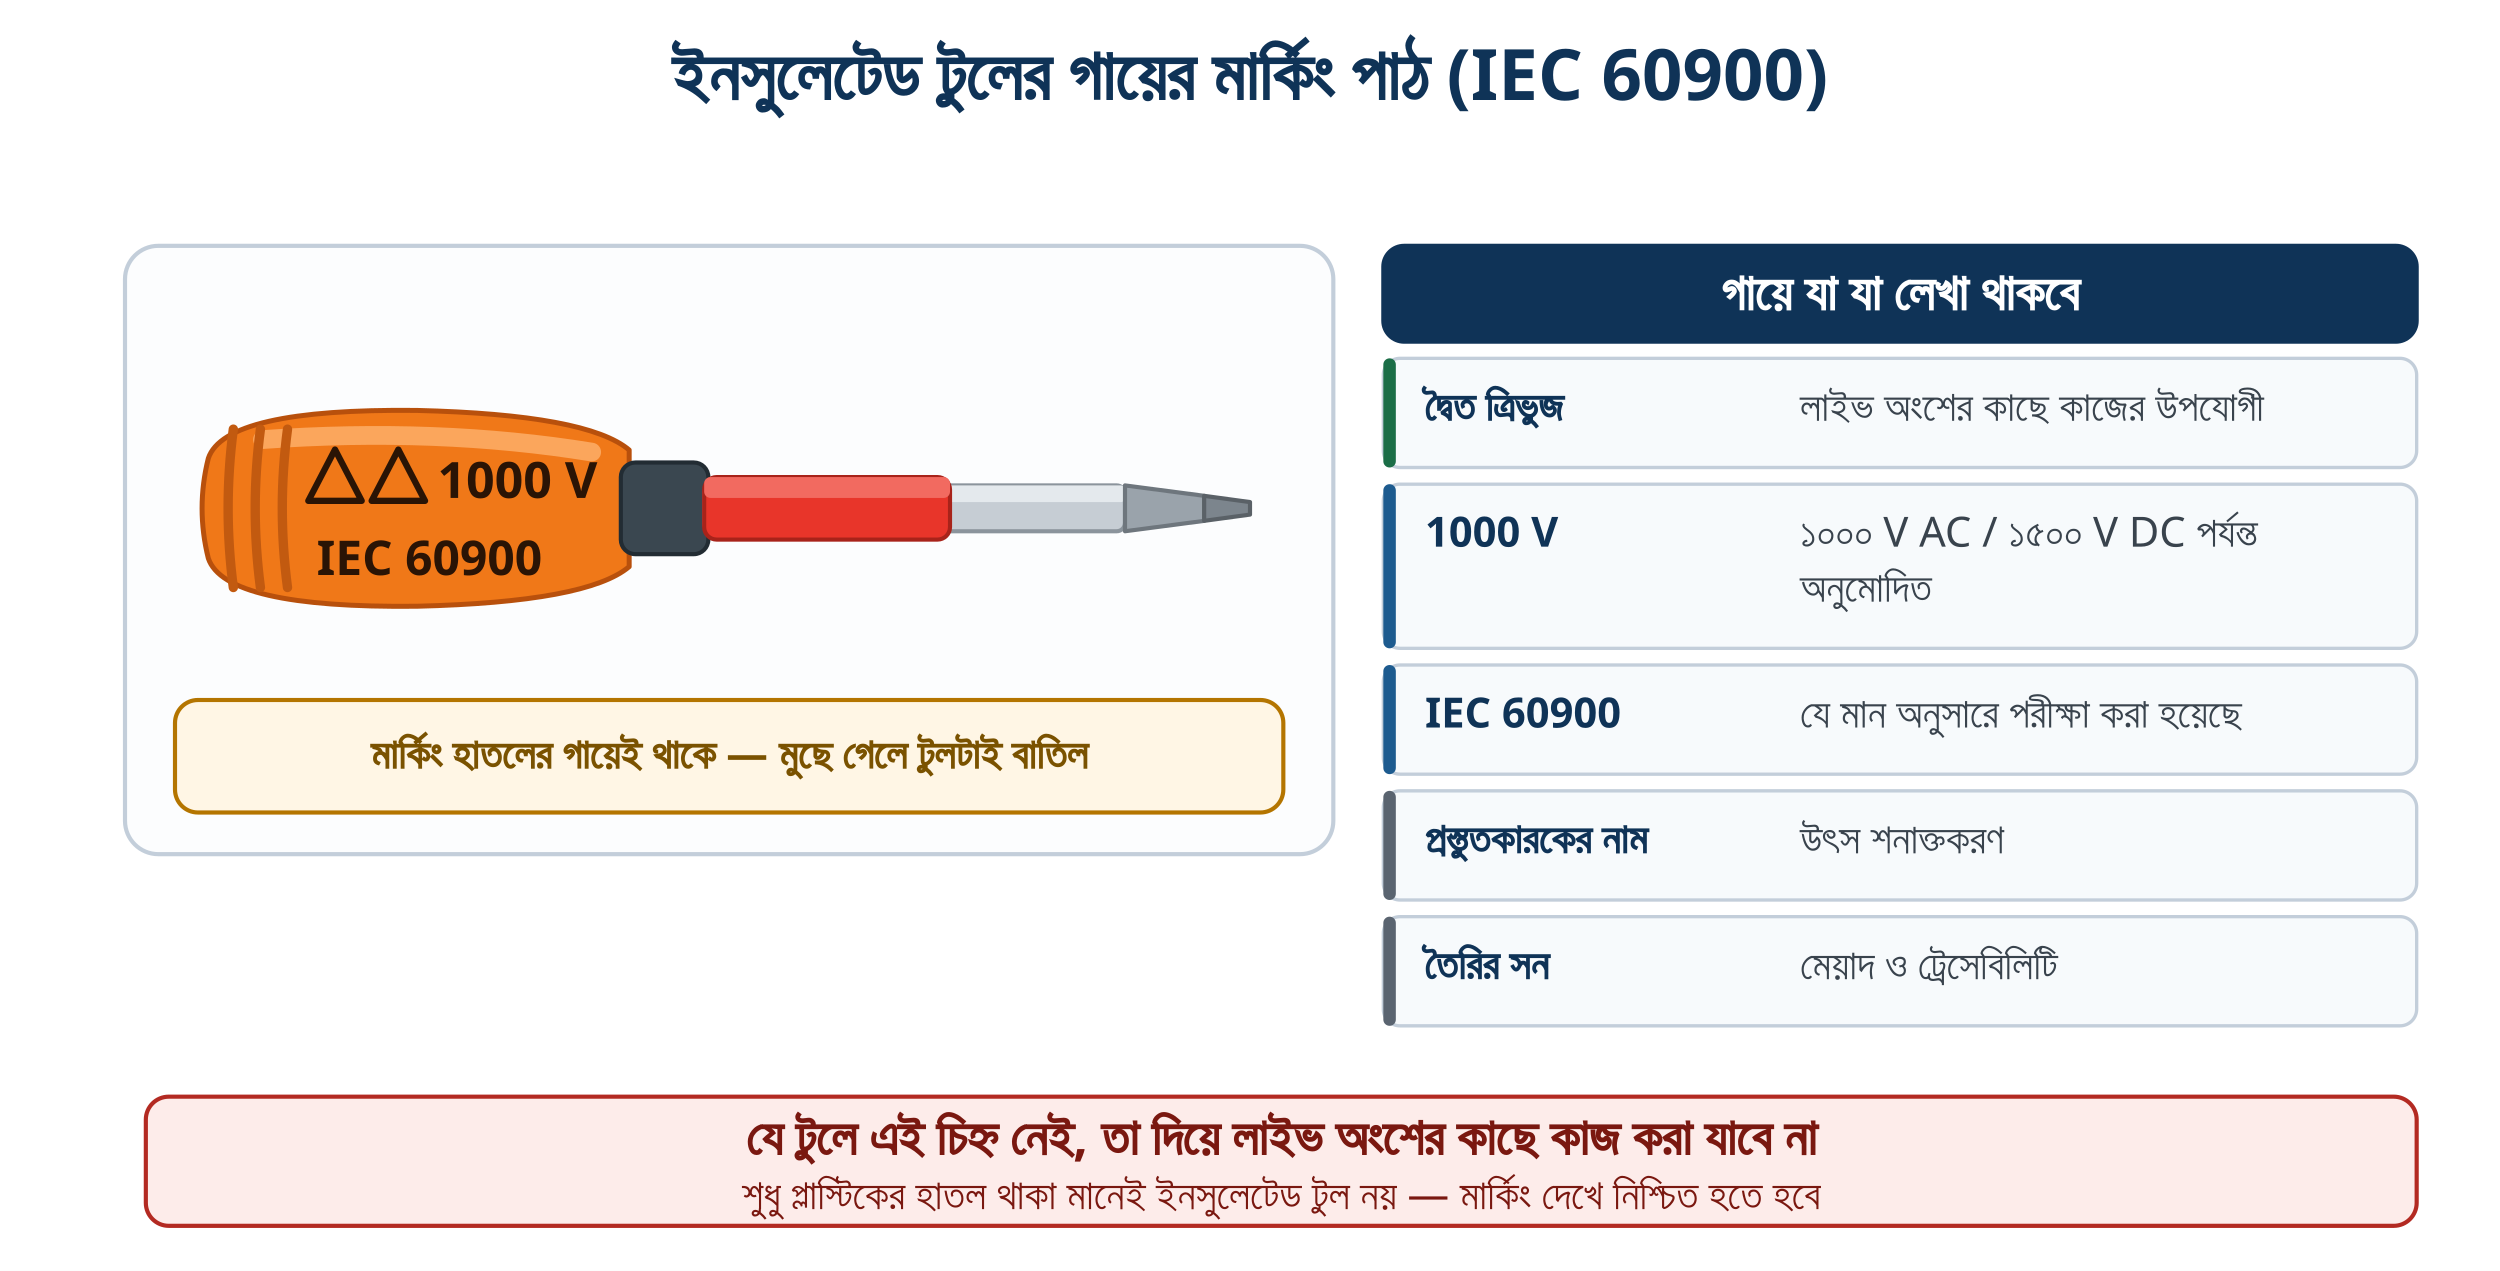
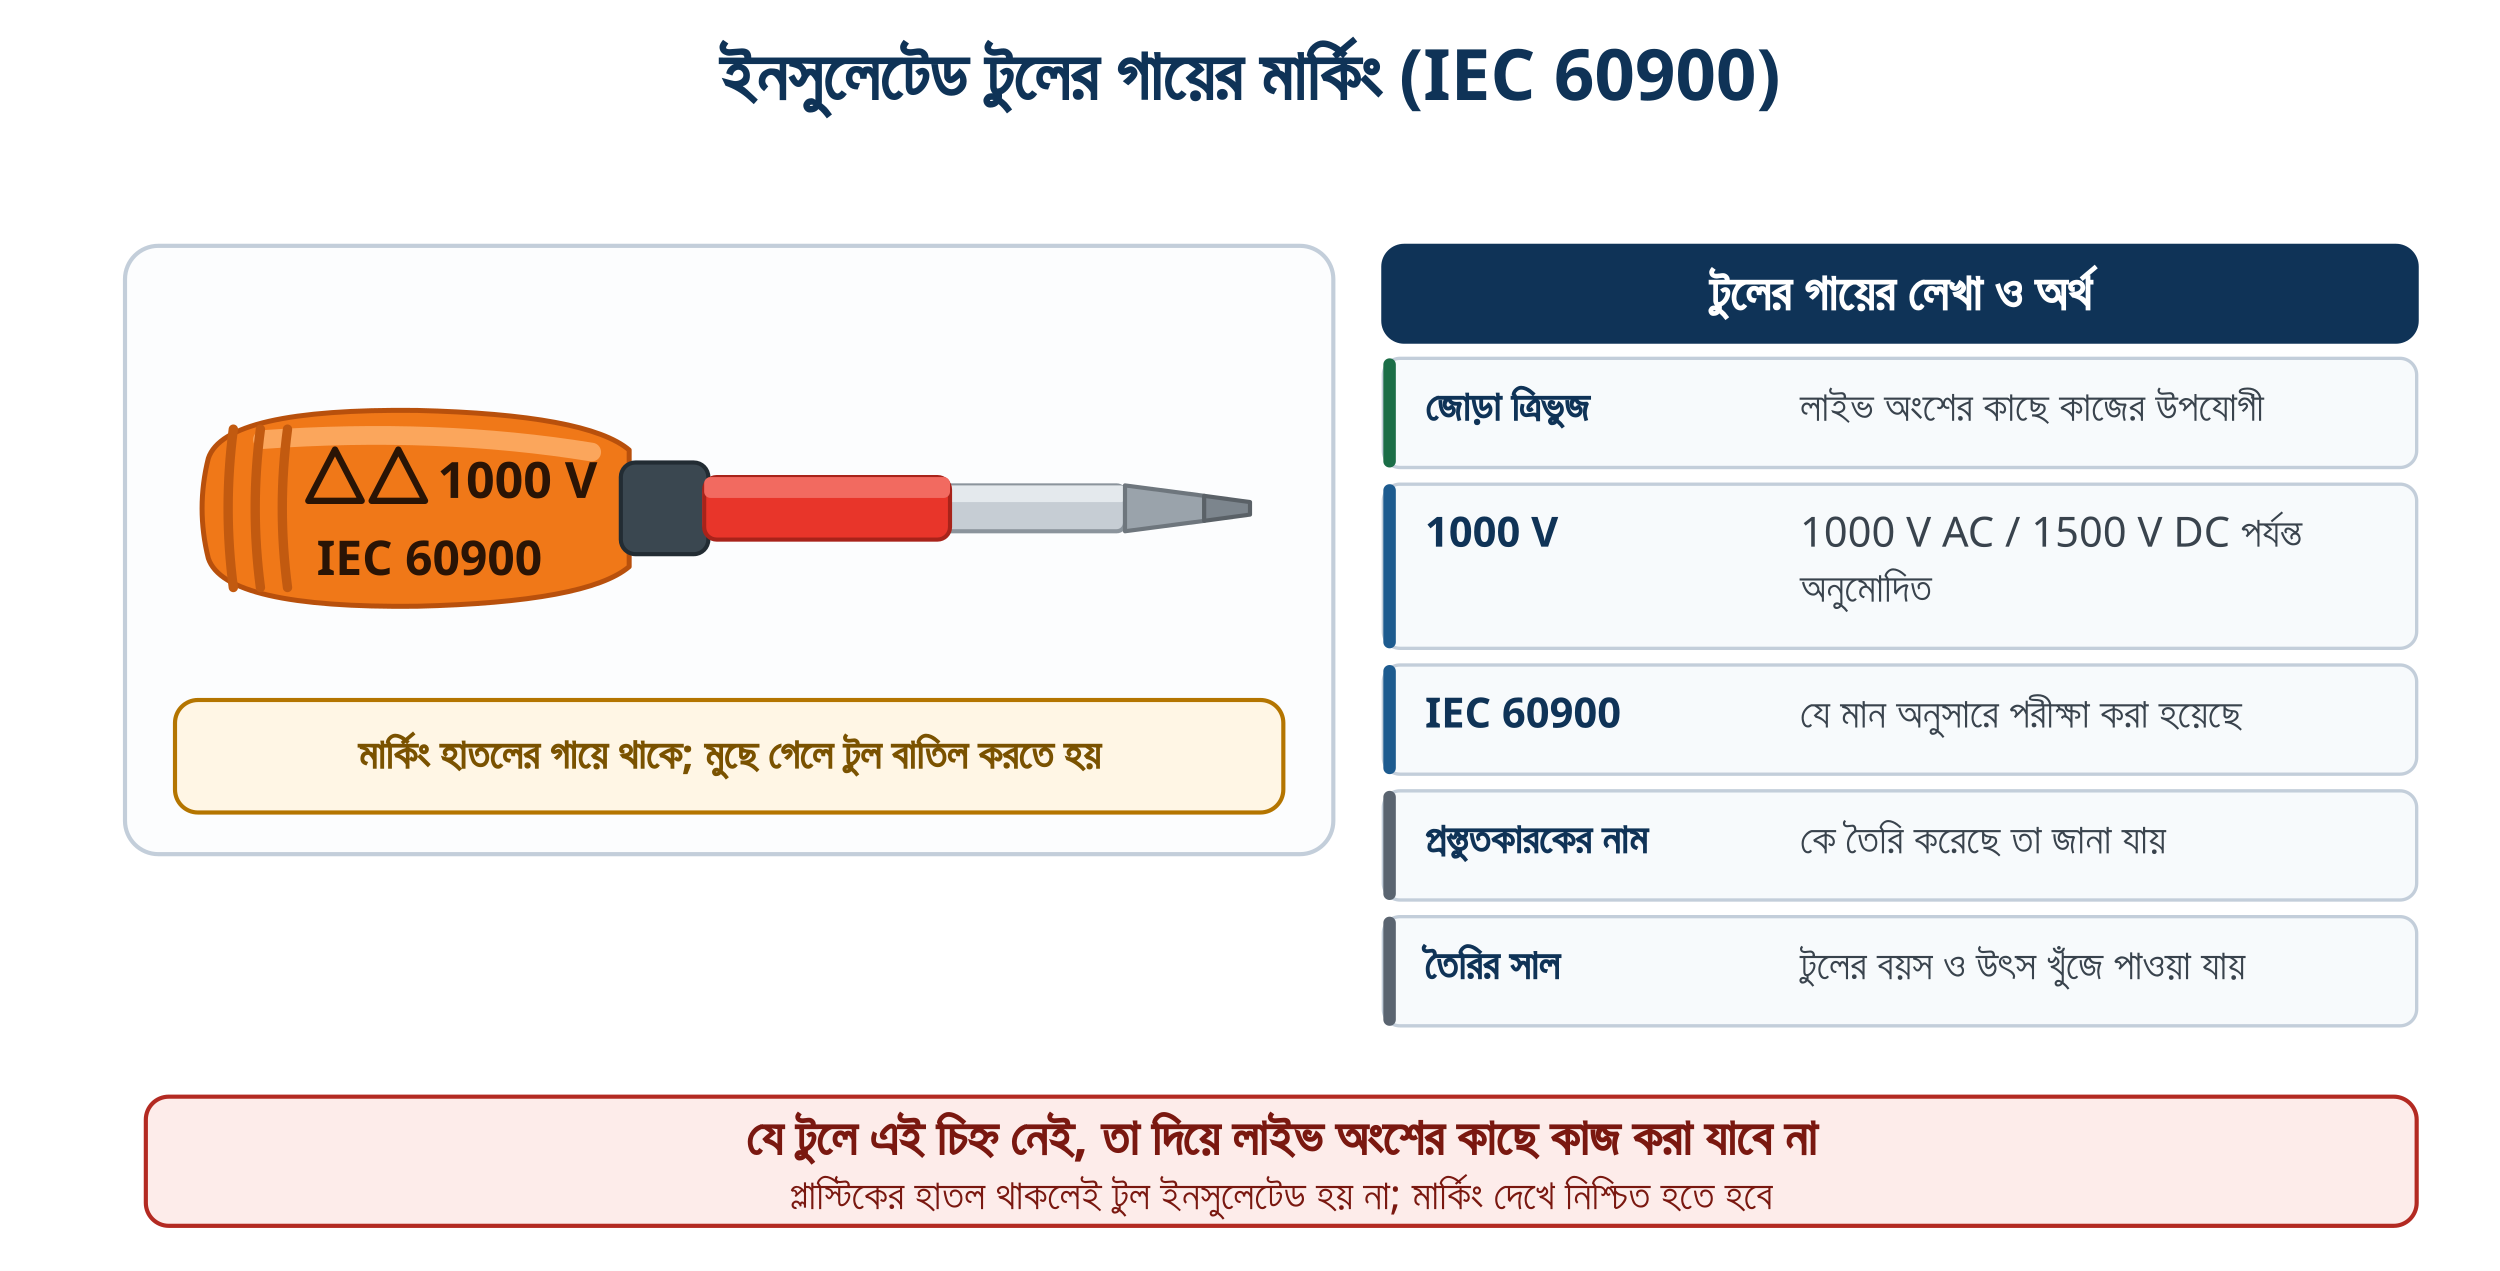
<svg xmlns="http://www.w3.org/2000/svg" width="1200" height="610" viewBox="0 0 1200 610">
  <rect width="1200" height="610" fill="#FFFFFF" />
-   <text x="600.0" y="48.0" font-family="Kalpurush" font-size="34" font-weight="700" fill="#0F3357" text-anchor="middle">ইনসুলেটেড টুলের গায়ের মার্কিং পাঠ (IEC 60900)</text>
+   <text x="600.0" y="48.0" font-family="Kalpurush" font-size="34" font-weight="700" fill="#0F3357" text-anchor="middle">ইনসুলেটেড টুলের গায়ের মার্কিং (IEC 60900)</text>
  <rect x="60.0" y="118.0" width="580.0" height="292.0" rx="16" fill="#FCFDFE" stroke="#C3CEDA" stroke-width="2" />
  <path d="M 302 216.0 Q 282 199.0 200 197.0 Q 108 196.0 100 220.0 Q 94 244.0 100 268.0 Q 108 292.0 200 291.0 Q 282 289.0 302 272.0 Z" fill="#F07818" stroke="#B8500C" stroke-width="2.4" stroke-linecap="round" stroke-linejoin="round" />
  <path d="M 126 211.0 Q 210 205.0 284 217.0" fill="none" stroke="#FBA65C" stroke-width="9" stroke-linecap="round" stroke-linejoin="round" />
  <path d="M 112 206.0 Q 107 244.0 112 282.0" fill="none" stroke="#C25A10" stroke-width="4.5" stroke-linecap="round" stroke-linejoin="round" />
  <path d="M 125 206.0 Q 120 244.0 125 282.0" fill="none" stroke="#C25A10" stroke-width="4.5" stroke-linecap="round" stroke-linejoin="round" />
  <path d="M 138 206.0 Q 133 244.0 138 282.0" fill="none" stroke="#C25A10" stroke-width="4.5" stroke-linecap="round" stroke-linejoin="round" />
  <rect x="298.0" y="222.0" width="42.0" height="44.0" rx="7" fill="#3A4750" stroke="#222C33" stroke-width="2" />
  <rect x="338.0" y="233.0" width="202.0" height="22.0" rx="4" fill="#C6CDD4" stroke="#8B949C" stroke-width="2" />
  <rect x="338.0" y="233.0" width="202.0" height="8.0" rx="2" fill="#E4E9ED" stroke="none" stroke-width="0" />
  <rect x="338.0" y="229.0" width="118.0" height="30.0" rx="6" fill="#E8352A" stroke="#A8231A" stroke-width="2" />
  <rect x="338.0" y="229.0" width="118.0" height="10.0" rx="3" fill="#F26A60" stroke="none" stroke-width="0" />
  <polygon points="540.0,233.0 578.0,238.0 578.0,250.0 540.0,255.0" fill="#9AA3AB" stroke="#6E767D" stroke-width="2" stroke-linejoin="round" />
  <polygon points="578.0,238.0 600.0,241.0 600.0,247.0 578.0,250.0" fill="#7C858D" stroke="#5A6167" stroke-width="2" stroke-linejoin="round" />
  <polygon points="160.8,215.8 173.6,240.4 148.0,240.4" fill="none" stroke="#2A1405" stroke-width="3.04" stroke-linejoin="round" />
  <polygon points="191.2,215.8 204.0,240.4 178.4,240.4" fill="none" stroke="#2A1405" stroke-width="3.04" stroke-linejoin="round" />
  <text x="210.0" y="239.0" font-family="Kalpurush" font-size="24" font-weight="700" fill="#2A1405" text-anchor="start">1000 V</text>
  <text x="152.0" y="276.0" font-family="Kalpurush" font-size="23" font-weight="700" fill="#2A1405" text-anchor="start">IEC 60900</text>
  <rect x="84.0" y="336.0" width="532.0" height="54.0" rx="11" fill="#FFF6E5" stroke="#B47500" stroke-width="2" />
-   <text x="350.0" y="369.0" font-family="Kalpurush" font-size="20" font-weight="700" fill="#7A5200" text-anchor="middle">মার্কিং হাতলের গায়েই থাকে — মুছে গেলে টুলটাই বাতিল</text>
+   <text x="350.0" y="369.0" font-family="Kalpurush" font-size="20" font-weight="700" fill="#7A5200" text-anchor="middle">মার্কিং হাতলের গায়ে থাকে; মুছে গেলে টুল বাতিল করতে হয়</text>
  <rect x="664.0" y="118.0" width="496.0" height="46.0" rx="10" fill="#0F3357" stroke="#0F3357" stroke-width="2" />
-   <text x="912.0" y="149.0" font-family="Kalpurush" font-size="24.5" font-weight="700" fill="#FFFFFF" text-anchor="middle">গায়ে যা যা লেখা থাকবে</text>
+   <text x="912.0" y="149.0" font-family="Kalpurush" font-size="24.5" font-weight="700" fill="#FFFFFF" text-anchor="middle">টুলের গায়ের লেখা ও অর্থ</text>
  <rect x="664.0" y="172.0" width="496.0" height="52.4" rx="8" fill="#F7FAFC" stroke="#C3CEDA" stroke-width="1.6" />
  <rect x="664.0" y="172.0" width="6.0" height="52.4" rx="3" fill="#1B6E47" stroke="none" stroke-width="0" />
-   <text x="684.0" y="202.0" font-family="Kalpurush" font-size="20" font-weight="700" fill="#0F3357" text-anchor="start">দ্বৈত ত্রিভুজ</text>
+   <text x="684.0" y="202.0" font-family="Kalpurush" font-size="20" font-weight="700" fill="#0F3357" text-anchor="start">জোড়া ত্রিভুজ</text>
  <text x="864.0" y="202.0" font-family="Kalpurush" font-size="20" font-weight="400" fill="#39434D" text-anchor="start">লাইভ অংশের কাছে কাজের উপযোগী</text>
  <rect x="664.0" y="232.4" width="496.0" height="78.8" rx="8" fill="#F7FAFC" stroke="#C3CEDA" stroke-width="1.6" />
  <rect x="664.0" y="232.4" width="6.0" height="78.8" rx="3" fill="#1D5B8F" stroke="none" stroke-width="0" />
  <text x="684.0" y="262.4" font-family="Kalpurush" font-size="20" font-weight="700" fill="#0F3357" text-anchor="start">1000 V</text>
-   <text x="864.0" y="262.4" font-family="Kalpurush" font-size="20" font-weight="400" fill="#39434D" text-anchor="start">১০০০ V AC / ১৫০০ V DC পর্যন্ত</text>
+   <text x="864.0" y="262.4" font-family="Kalpurush" font-size="20" font-weight="400" fill="#39434D" text-anchor="start">1000 V AC / 1500 V DC পর্যন্ত</text>
  <text x="864.0" y="288.8" font-family="Kalpurush" font-size="20" font-weight="400" fill="#39434D" text-anchor="start">অনুমোদিত</text>
  <rect x="664.0" y="319.2" width="496.0" height="52.4" rx="8" fill="#F7FAFC" stroke="#C3CEDA" stroke-width="1.6" />
  <rect x="664.0" y="319.2" width="6.0" height="52.4" rx="3" fill="#1D5B8F" stroke="none" stroke-width="0" />
  <text x="684.0" y="349.2" font-family="Kalpurush" font-size="20" font-weight="700" fill="#0F3357" text-anchor="start">IEC 60900</text>
  <text x="864.0" y="349.2" font-family="Kalpurush" font-size="20" font-weight="400" fill="#39434D" text-anchor="start">যে মান অনুসারে পরীক্ষা করা হয়েছে</text>
  <rect x="664.0" y="379.6" width="496.0" height="52.4" rx="8" fill="#F7FAFC" stroke="#C3CEDA" stroke-width="1.6" />
  <rect x="664.0" y="379.6" width="6.0" height="52.4" rx="3" fill="#5A6470" stroke="none" stroke-width="0" />
  <text x="684.0" y="409.6" font-family="Kalpurush" font-size="20" font-weight="700" fill="#0F3357" text-anchor="start">প্রস্তুতকারকের নাম</text>
-   <text x="864.0" y="409.6" font-family="Kalpurush" font-size="20" font-weight="400" fill="#39434D" text-anchor="start">উৎস শনাক্তকরণ</text>
+   <text x="864.0" y="409.6" font-family="Kalpurush" font-size="20" font-weight="400" fill="#39434D" text-anchor="start">কে তৈরি করেছে তা জানা যায়</text>
  <rect x="664.0" y="440.0" width="496.0" height="52.4" rx="8" fill="#F7FAFC" stroke="#C3CEDA" stroke-width="1.6" />
  <rect x="664.0" y="440.0" width="6.0" height="52.4" rx="3" fill="#5A6470" stroke="none" stroke-width="0" />
-   <text x="684.0" y="470.0" font-family="Kalpurush" font-size="20" font-weight="700" fill="#0F3357" text-anchor="start">তৈরির সন</text>
-   <text x="864.0" y="470.0" font-family="Kalpurush" font-size="20" font-weight="400" fill="#39434D" text-anchor="start">মেয়াদ ও ট্রেসেবিলিটি</text>
+   <text x="684.0" y="470.0" font-family="Kalpurush" font-size="20" font-weight="700" fill="#0F3357" text-anchor="start">তৈরির সাল</text>
+   <text x="864.0" y="470.0" font-family="Kalpurush" font-size="20" font-weight="400" fill="#39434D" text-anchor="start">টুলের বয়স ও উৎস খুঁজে পাওয়া যায়</text>
  <rect x="70.0" y="526.4" width="1090.0" height="62.0" rx="11" fill="#FDECEA" stroke="#B32A22" stroke-width="2" />
  <text x="615.0" y="554.4" font-family="Kalpurush" font-size="24.5" font-weight="700" fill="#7A1810" text-anchor="middle">যে টুলে এই চিহ্ন নেই, তা দিয়ে লাইভ অংশের কাছে কাজ করা যাবে না</text>
-   <text x="615.0" y="580.4" font-family="Kalpurush" font-size="20" font-weight="400" fill="#7A1810" text-anchor="middle">শুধু প্লাস্টিকের হাতল থাকা মানেই ইনসুলেটেড টুল নয় — মার্কিং দেখে নিশ্চিত হতে হবে</text>
+   <text x="615.0" y="580.4" font-family="Kalpurush" font-size="20" font-weight="400" fill="#7A1810" text-anchor="middle">প্লাস্টিকের হাতল থাকলেই টুল ইনসুলেটেড হয় না; মার্কিং দেখে নিশ্চিত হতে হবে</text>
</svg>
